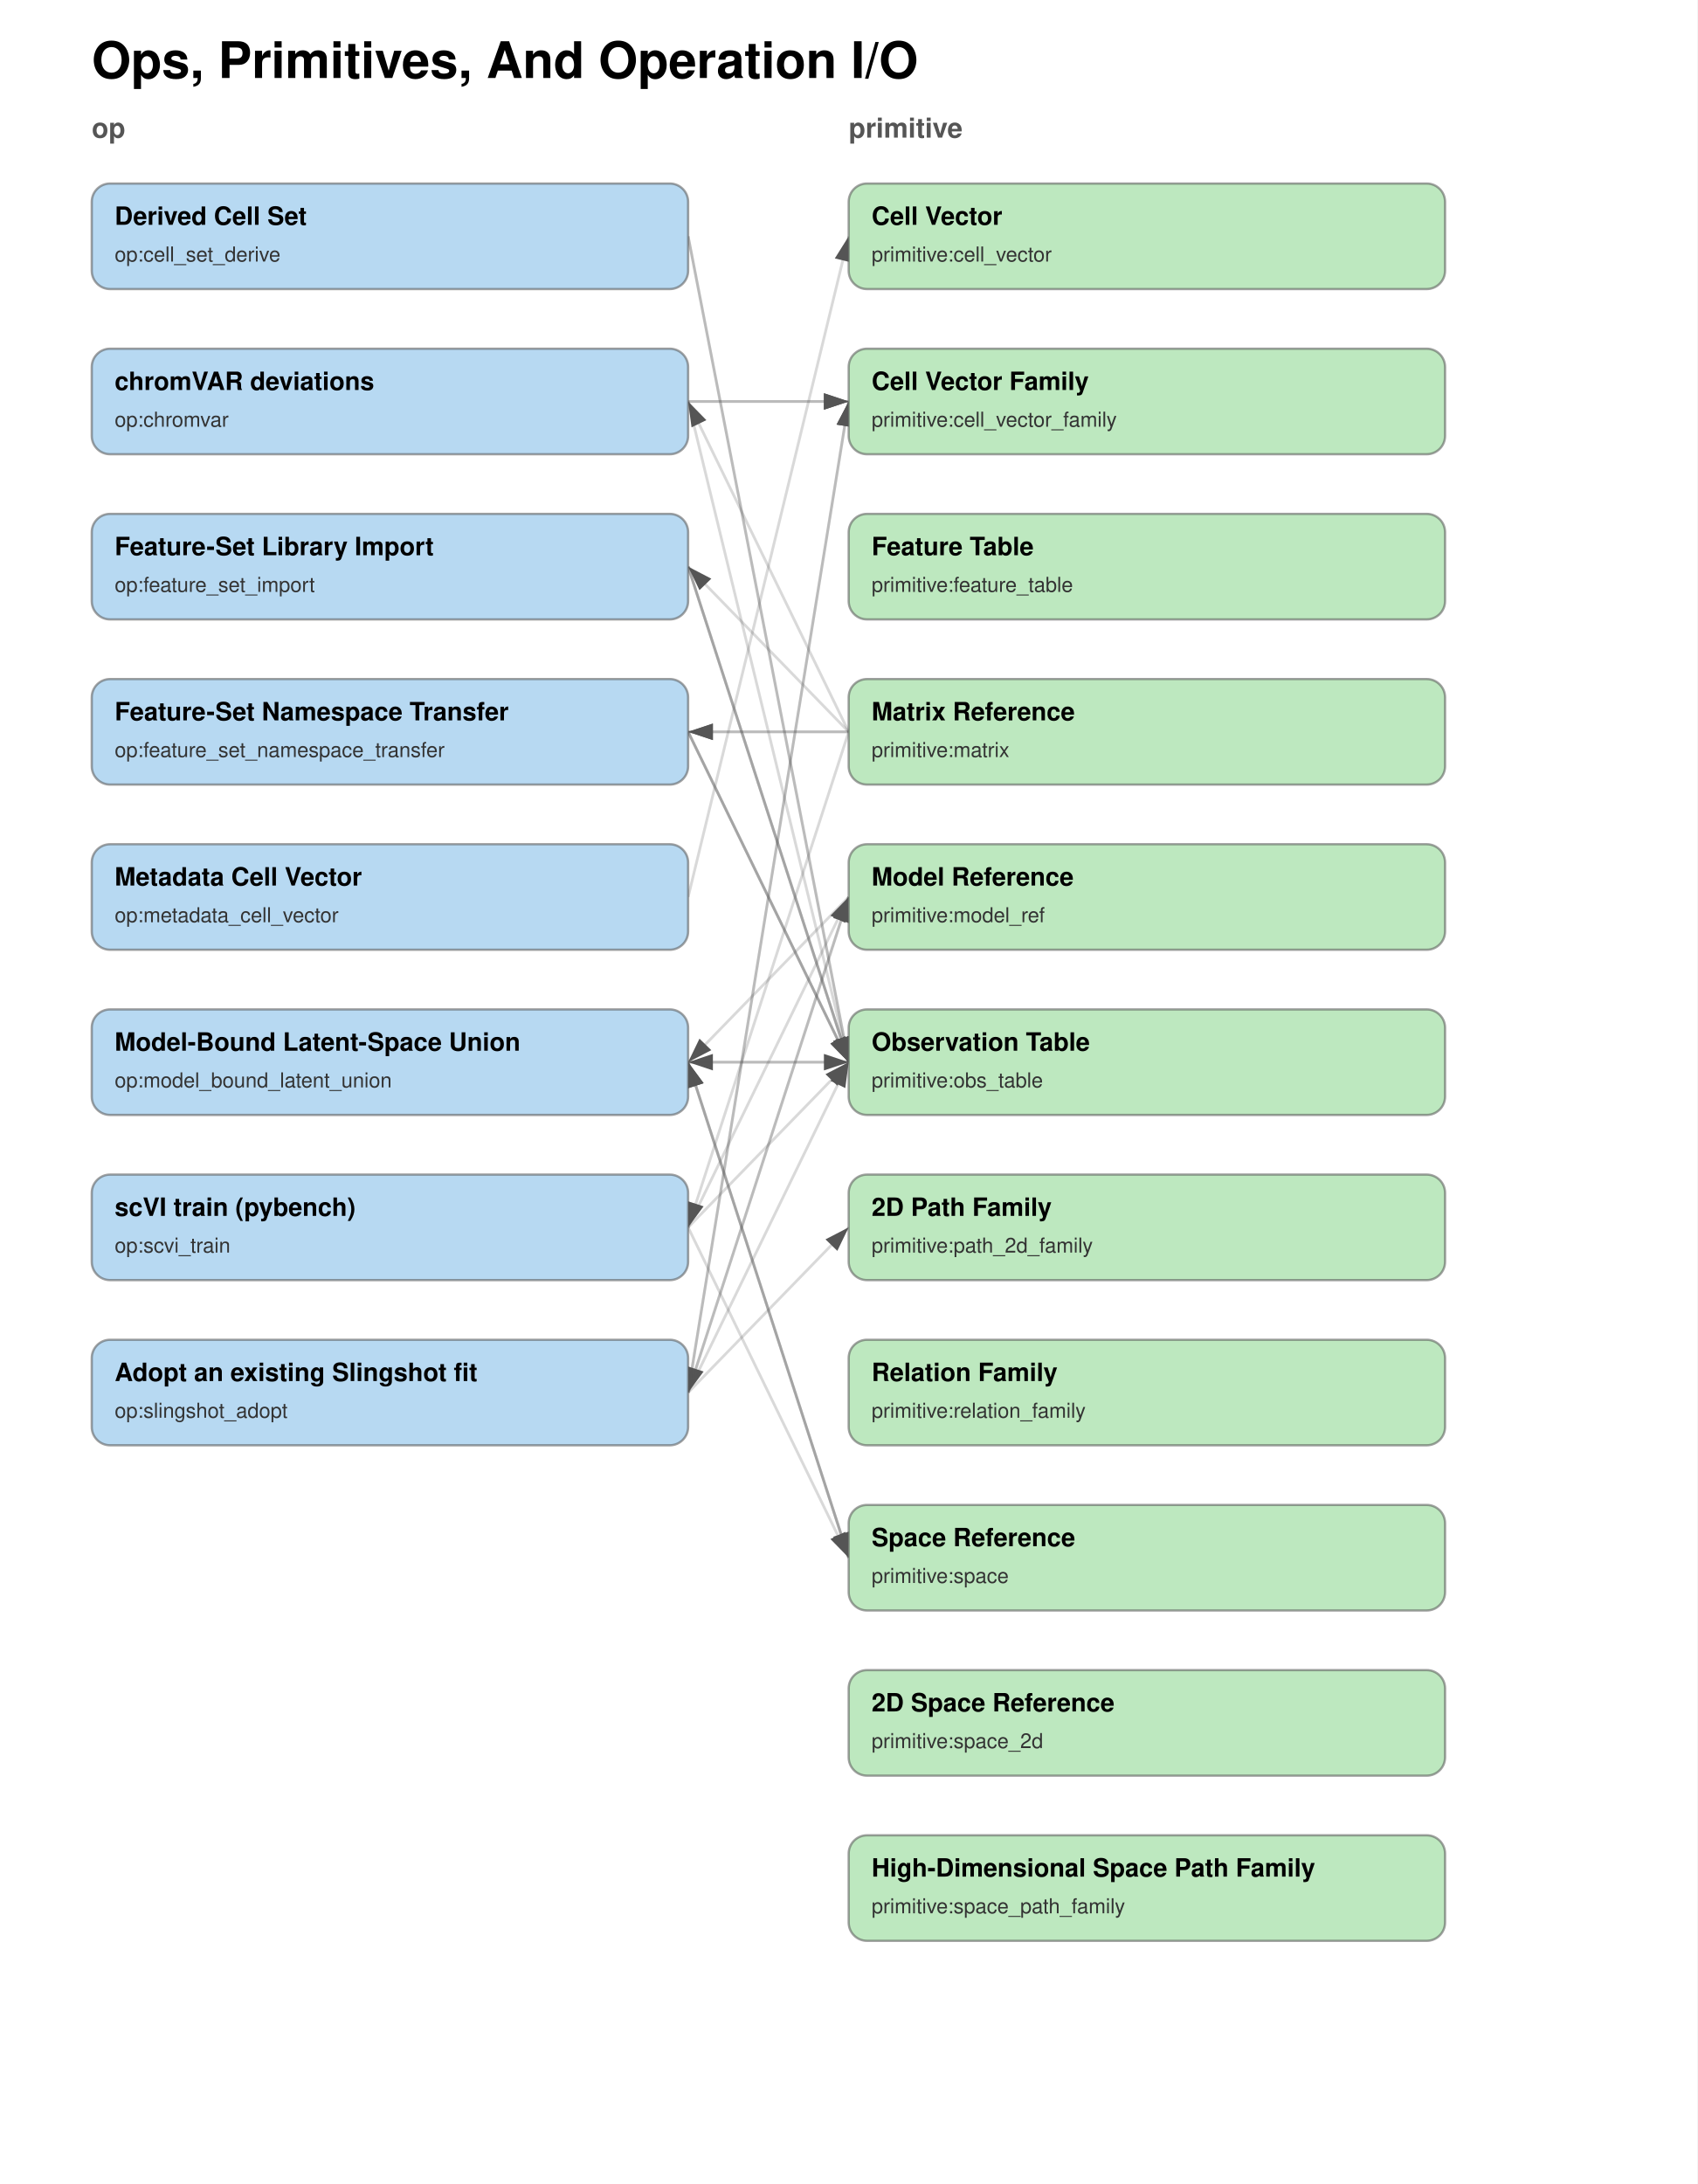
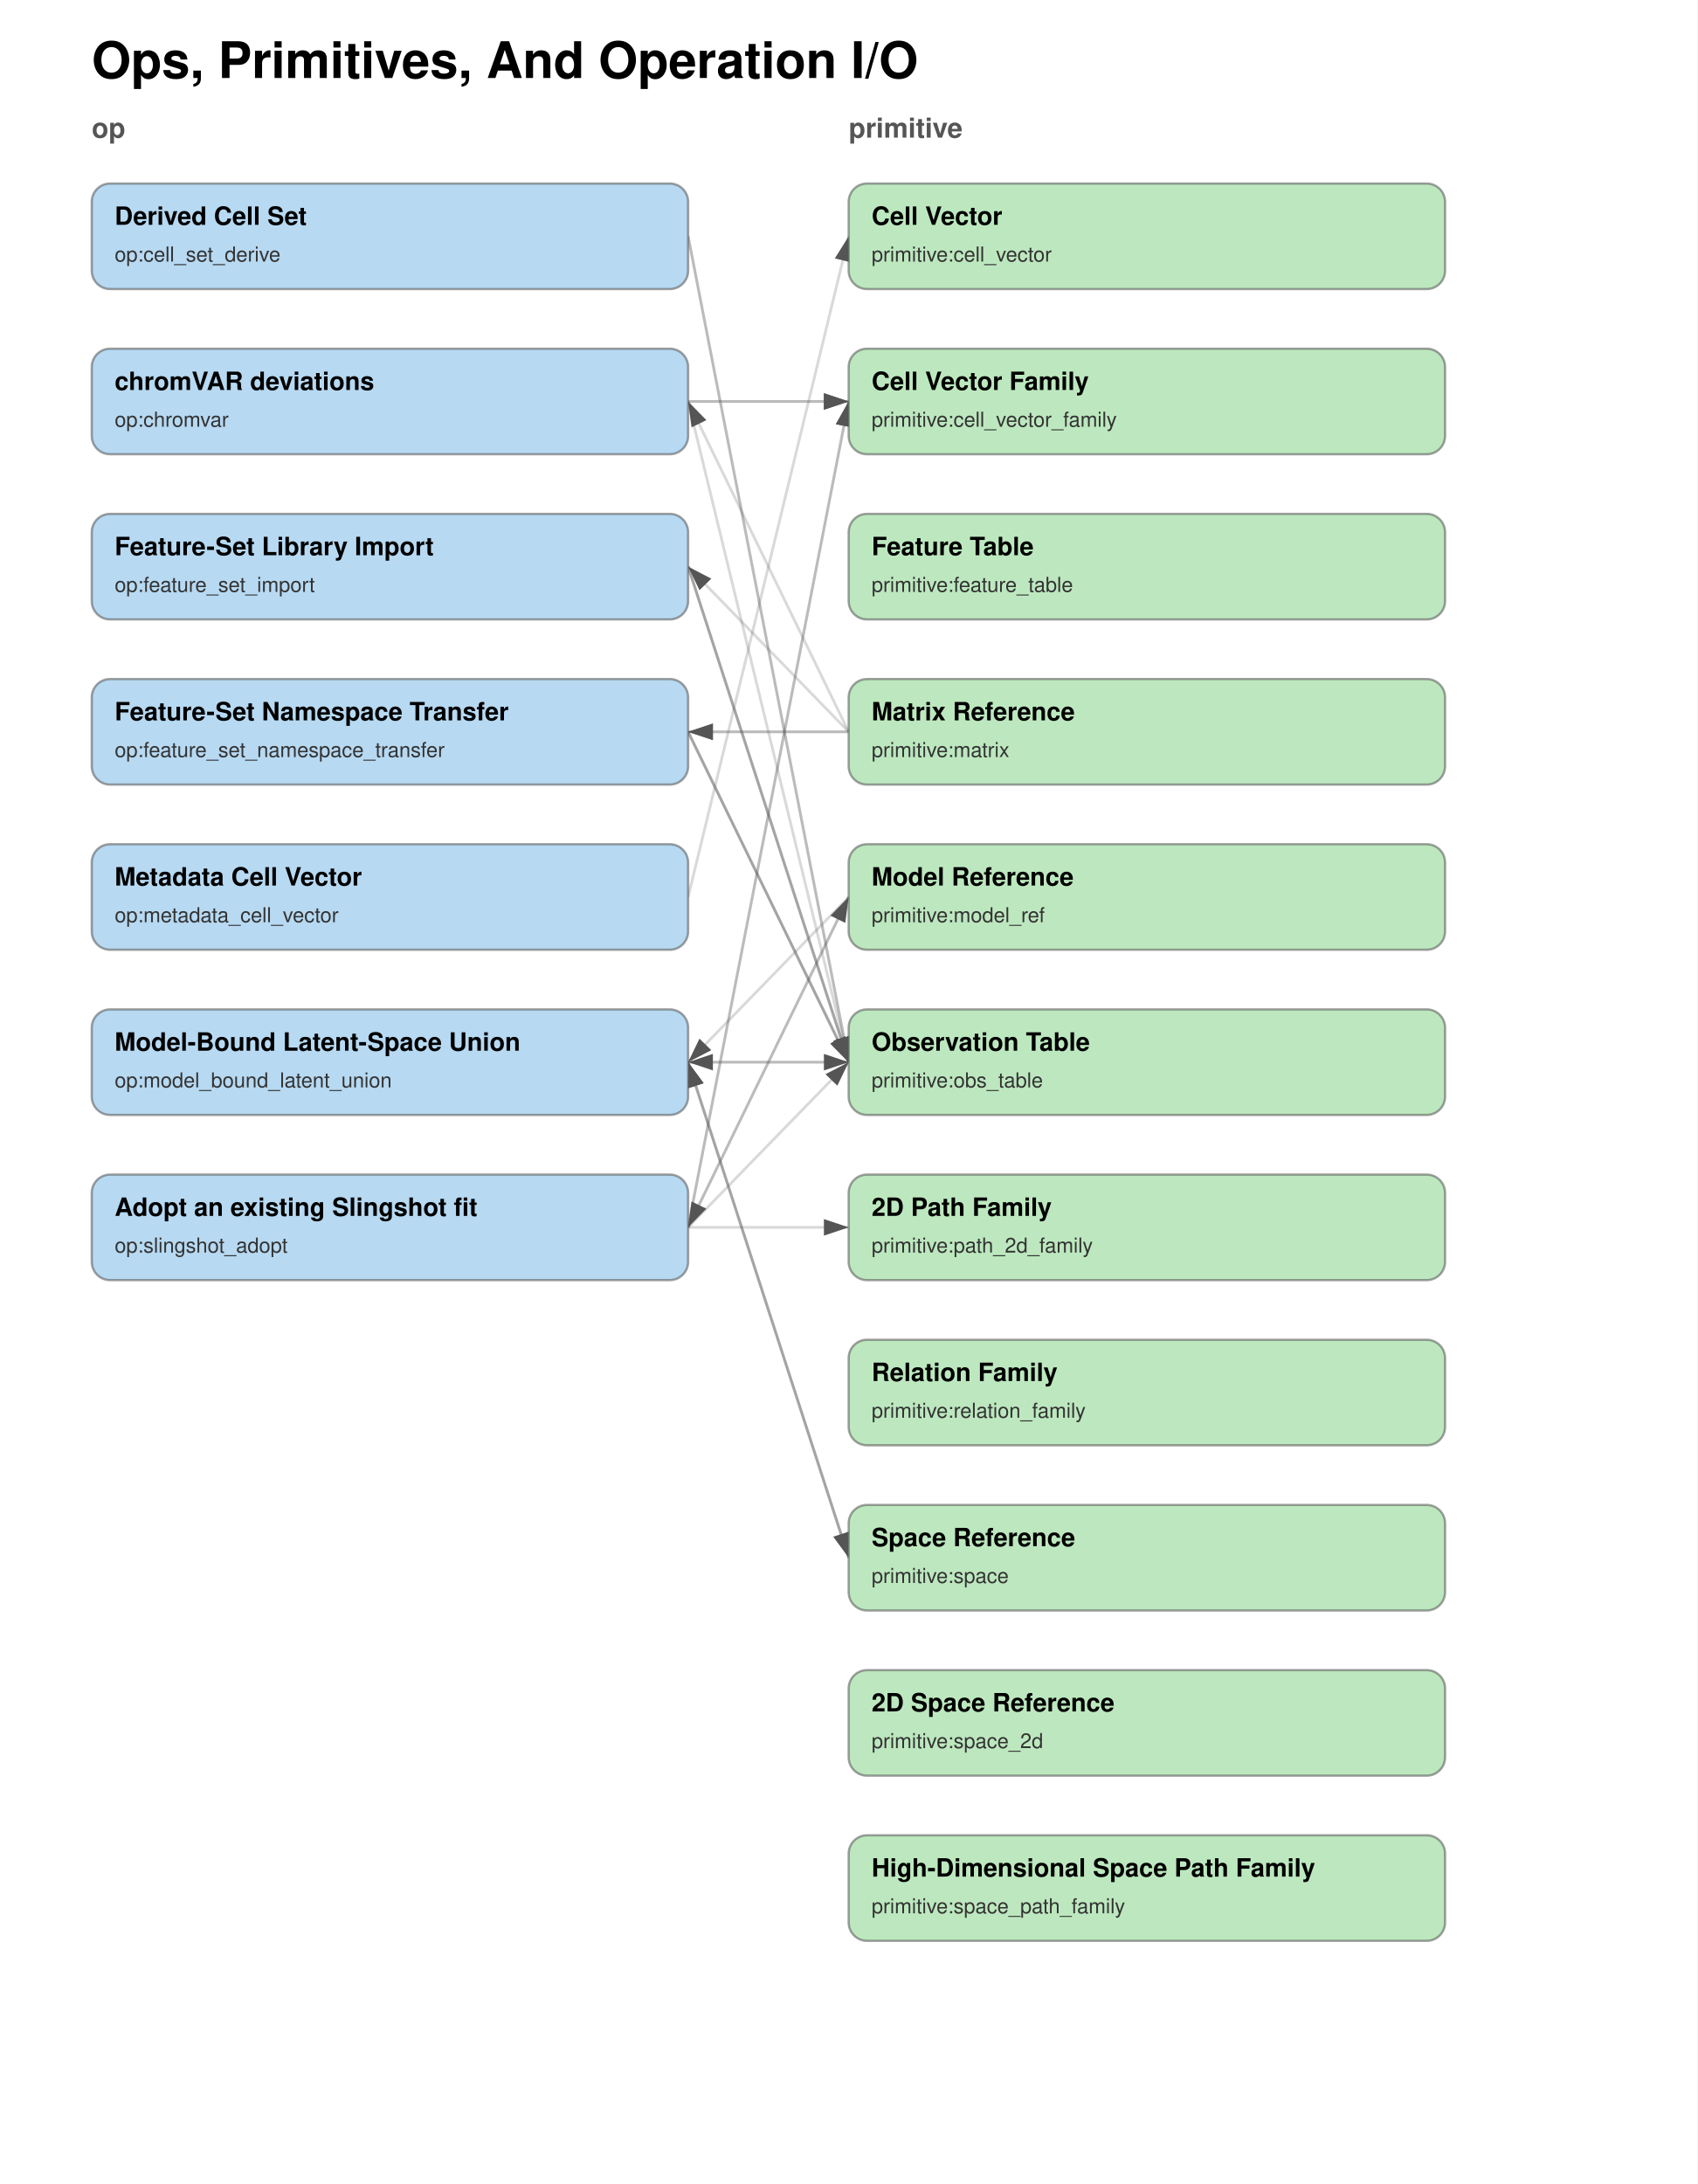
<svg xmlns="http://www.w3.org/2000/svg" width="740" height="952" viewBox="0 0 740 952">
  <rect width="100%" height="100%" fill="white" />
  <defs>
    <marker id="arrow" markerWidth="10" markerHeight="10" refX="9" refY="3" orient="auto" markerUnits="strokeWidth">
      <path d="M0,0 L0,6 L9,3 z" fill="#555" />
    </marker>
  </defs>
  <text x="40" y="34" font-family="Helvetica,Arial,sans-serif" font-size="22" font-weight="700">Ops, Primitives, And Operation I/O</text>
  <text x="40" y="60" font-family="Helvetica,Arial,sans-serif" font-size="12" font-weight="700" fill="#555">op</text>
  <text x="370" y="60" font-family="Helvetica,Arial,sans-serif" font-size="12" font-weight="700" fill="#555">primitive</text>
  <line x1="370" y1="319" x2="300" y2="175" stroke="#555" stroke-opacity="0.22" stroke-width="1.2" marker-end="url(#arrow)" />
  <line x1="370" y1="319" x2="300" y2="247" stroke="#555" stroke-opacity="0.22" stroke-width="1.2" marker-end="url(#arrow)" />
  <line x1="370" y1="319" x2="300" y2="319" stroke="#555" stroke-opacity="0.22" stroke-width="1.2" marker-end="url(#arrow)" />
  <line x1="370" y1="319" x2="300" y2="319" stroke="#555" stroke-opacity="0.22" stroke-width="1.2" marker-end="url(#arrow)" />
-   <line x1="370" y1="319" x2="300" y2="535" stroke="#555" stroke-opacity="0.22" stroke-width="1.2" marker-end="url(#arrow)" />
  <line x1="370" y1="391" x2="300" y2="463" stroke="#555" stroke-opacity="0.22" stroke-width="1.2" marker-end="url(#arrow)" />
-   <line x1="370" y1="391" x2="300" y2="607" stroke="#555" stroke-opacity="0.22" stroke-width="1.2" marker-end="url(#arrow)" />
+   <line x1="370" y1="391" x2="300" y2="535" stroke="#555" stroke-opacity="0.22" stroke-width="1.2" marker-end="url(#arrow)" />
  <line x1="370" y1="463" x2="300" y2="463" stroke="#555" stroke-opacity="0.22" stroke-width="1.2" marker-end="url(#arrow)" />
  <line x1="370" y1="679" x2="300" y2="463" stroke="#555" stroke-opacity="0.22" stroke-width="1.2" marker-end="url(#arrow)" />
  <line x1="370" y1="679" x2="300" y2="463" stroke="#555" stroke-opacity="0.22" stroke-width="1.2" marker-end="url(#arrow)" />
  <line x1="300" y1="103" x2="370" y2="463" stroke="#555" stroke-opacity="0.22" stroke-width="1.2" marker-end="url(#arrow)" />
  <line x1="300" y1="103" x2="370" y2="463" stroke="#555" stroke-opacity="0.22" stroke-width="1.2" marker-end="url(#arrow)" />
  <line x1="300" y1="175" x2="370" y2="175" stroke="#555" stroke-opacity="0.22" stroke-width="1.2" marker-end="url(#arrow)" />
  <line x1="300" y1="175" x2="370" y2="175" stroke="#555" stroke-opacity="0.22" stroke-width="1.2" marker-end="url(#arrow)" />
  <line x1="300" y1="175" x2="370" y2="463" stroke="#555" stroke-opacity="0.22" stroke-width="1.2" marker-end="url(#arrow)" />
  <line x1="300" y1="247" x2="370" y2="463" stroke="#555" stroke-opacity="0.22" stroke-width="1.2" marker-end="url(#arrow)" />
  <line x1="300" y1="247" x2="370" y2="463" stroke="#555" stroke-opacity="0.22" stroke-width="1.2" marker-end="url(#arrow)" />
  <line x1="300" y1="247" x2="370" y2="463" stroke="#555" stroke-opacity="0.22" stroke-width="1.2" marker-end="url(#arrow)" />
  <line x1="300" y1="319" x2="370" y2="463" stroke="#555" stroke-opacity="0.22" stroke-width="1.2" marker-end="url(#arrow)" />
  <line x1="300" y1="319" x2="370" y2="463" stroke="#555" stroke-opacity="0.22" stroke-width="1.2" marker-end="url(#arrow)" />
  <line x1="300" y1="319" x2="370" y2="463" stroke="#555" stroke-opacity="0.22" stroke-width="1.2" marker-end="url(#arrow)" />
  <line x1="300" y1="391" x2="370" y2="103" stroke="#555" stroke-opacity="0.22" stroke-width="1.2" marker-end="url(#arrow)" />
  <line x1="300" y1="463" x2="370" y2="463" stroke="#555" stroke-opacity="0.22" stroke-width="1.2" marker-end="url(#arrow)" />
  <line x1="300" y1="463" x2="370" y2="679" stroke="#555" stroke-opacity="0.22" stroke-width="1.2" marker-end="url(#arrow)" />
+   <line x1="300" y1="535" x2="370" y2="175" stroke="#555" stroke-opacity="0.22" stroke-width="1.2" marker-end="url(#arrow)" />
+   <line x1="300" y1="535" x2="370" y2="175" stroke="#555" stroke-opacity="0.22" stroke-width="1.2" marker-end="url(#arrow)" />
  <line x1="300" y1="535" x2="370" y2="391" stroke="#555" stroke-opacity="0.22" stroke-width="1.2" marker-end="url(#arrow)" />
  <line x1="300" y1="535" x2="370" y2="463" stroke="#555" stroke-opacity="0.22" stroke-width="1.2" marker-end="url(#arrow)" />
-   <line x1="300" y1="535" x2="370" y2="679" stroke="#555" stroke-opacity="0.22" stroke-width="1.2" marker-end="url(#arrow)" />
-   <line x1="300" y1="607" x2="370" y2="175" stroke="#555" stroke-opacity="0.22" stroke-width="1.2" marker-end="url(#arrow)" />
-   <line x1="300" y1="607" x2="370" y2="175" stroke="#555" stroke-opacity="0.22" stroke-width="1.2" marker-end="url(#arrow)" />
-   <line x1="300" y1="607" x2="370" y2="391" stroke="#555" stroke-opacity="0.22" stroke-width="1.2" marker-end="url(#arrow)" />
-   <line x1="300" y1="607" x2="370" y2="463" stroke="#555" stroke-opacity="0.22" stroke-width="1.2" marker-end="url(#arrow)" />
-   <line x1="300" y1="607" x2="370" y2="535" stroke="#555" stroke-opacity="0.22" stroke-width="1.2" marker-end="url(#arrow)" />
+   <line x1="300" y1="535" x2="370" y2="535" stroke="#555" stroke-opacity="0.22" stroke-width="1.2" marker-end="url(#arrow)" />
  <g>
    <rect x="40" y="80" width="260" height="46" rx="8" fill="#b7d9f2" stroke="#555" stroke-opacity="0.55" />
    <text x="50" y="98" font-family="Helvetica,Arial,sans-serif" font-size="11" font-weight="700">Derived Cell Set</text>
    <text x="50" y="114" font-family="Helvetica,Arial,sans-serif" font-size="9" fill="#333">op:cell_set_derive</text>
  </g>
  <g>
    <rect x="40" y="152" width="260" height="46" rx="8" fill="#b7d9f2" stroke="#555" stroke-opacity="0.55" />
    <text x="50" y="170" font-family="Helvetica,Arial,sans-serif" font-size="11" font-weight="700">chromVAR deviations</text>
    <text x="50" y="186" font-family="Helvetica,Arial,sans-serif" font-size="9" fill="#333">op:chromvar</text>
  </g>
  <g>
    <rect x="40" y="224" width="260" height="46" rx="8" fill="#b7d9f2" stroke="#555" stroke-opacity="0.55" />
    <text x="50" y="242" font-family="Helvetica,Arial,sans-serif" font-size="11" font-weight="700">Feature-Set Library Import</text>
    <text x="50" y="258" font-family="Helvetica,Arial,sans-serif" font-size="9" fill="#333">op:feature_set_import</text>
  </g>
  <g>
    <rect x="40" y="296" width="260" height="46" rx="8" fill="#b7d9f2" stroke="#555" stroke-opacity="0.55" />
    <text x="50" y="314" font-family="Helvetica,Arial,sans-serif" font-size="11" font-weight="700">Feature-Set Namespace Transfer</text>
    <text x="50" y="330" font-family="Helvetica,Arial,sans-serif" font-size="9" fill="#333">op:feature_set_namespace_transfer</text>
  </g>
  <g>
    <rect x="40" y="368" width="260" height="46" rx="8" fill="#b7d9f2" stroke="#555" stroke-opacity="0.55" />
    <text x="50" y="386" font-family="Helvetica,Arial,sans-serif" font-size="11" font-weight="700">Metadata Cell Vector</text>
    <text x="50" y="402" font-family="Helvetica,Arial,sans-serif" font-size="9" fill="#333">op:metadata_cell_vector</text>
  </g>
  <g>
    <rect x="40" y="440" width="260" height="46" rx="8" fill="#b7d9f2" stroke="#555" stroke-opacity="0.55" />
    <text x="50" y="458" font-family="Helvetica,Arial,sans-serif" font-size="11" font-weight="700">Model-Bound Latent-Space Union</text>
    <text x="50" y="474" font-family="Helvetica,Arial,sans-serif" font-size="9" fill="#333">op:model_bound_latent_union</text>
  </g>
  <g>
    <rect x="40" y="512" width="260" height="46" rx="8" fill="#b7d9f2" stroke="#555" stroke-opacity="0.55" />
-     <text x="50" y="530" font-family="Helvetica,Arial,sans-serif" font-size="11" font-weight="700">scVI train (pybench)</text>
-     <text x="50" y="546" font-family="Helvetica,Arial,sans-serif" font-size="9" fill="#333">op:scvi_train</text>
-   </g>
-   <g>
-     <rect x="40" y="584" width="260" height="46" rx="8" fill="#b7d9f2" stroke="#555" stroke-opacity="0.55" />
-     <text x="50" y="602" font-family="Helvetica,Arial,sans-serif" font-size="11" font-weight="700">Adopt an existing Slingshot fit</text>
-     <text x="50" y="618" font-family="Helvetica,Arial,sans-serif" font-size="9" fill="#333">op:slingshot_adopt</text>
+     <text x="50" y="530" font-family="Helvetica,Arial,sans-serif" font-size="11" font-weight="700">Adopt an existing Slingshot fit</text>
+     <text x="50" y="546" font-family="Helvetica,Arial,sans-serif" font-size="9" fill="#333">op:slingshot_adopt</text>
  </g>
  <g>
    <rect x="370" y="80" width="260" height="46" rx="8" fill="#bde8bf" stroke="#555" stroke-opacity="0.55" />
    <text x="380" y="98" font-family="Helvetica,Arial,sans-serif" font-size="11" font-weight="700">Cell Vector</text>
    <text x="380" y="114" font-family="Helvetica,Arial,sans-serif" font-size="9" fill="#333">primitive:cell_vector</text>
  </g>
  <g>
    <rect x="370" y="152" width="260" height="46" rx="8" fill="#bde8bf" stroke="#555" stroke-opacity="0.55" />
    <text x="380" y="170" font-family="Helvetica,Arial,sans-serif" font-size="11" font-weight="700">Cell Vector Family</text>
    <text x="380" y="186" font-family="Helvetica,Arial,sans-serif" font-size="9" fill="#333">primitive:cell_vector_family</text>
  </g>
  <g>
    <rect x="370" y="224" width="260" height="46" rx="8" fill="#bde8bf" stroke="#555" stroke-opacity="0.55" />
    <text x="380" y="242" font-family="Helvetica,Arial,sans-serif" font-size="11" font-weight="700">Feature Table</text>
    <text x="380" y="258" font-family="Helvetica,Arial,sans-serif" font-size="9" fill="#333">primitive:feature_table</text>
  </g>
  <g>
    <rect x="370" y="296" width="260" height="46" rx="8" fill="#bde8bf" stroke="#555" stroke-opacity="0.55" />
    <text x="380" y="314" font-family="Helvetica,Arial,sans-serif" font-size="11" font-weight="700">Matrix Reference</text>
    <text x="380" y="330" font-family="Helvetica,Arial,sans-serif" font-size="9" fill="#333">primitive:matrix</text>
  </g>
  <g>
    <rect x="370" y="368" width="260" height="46" rx="8" fill="#bde8bf" stroke="#555" stroke-opacity="0.55" />
    <text x="380" y="386" font-family="Helvetica,Arial,sans-serif" font-size="11" font-weight="700">Model Reference</text>
    <text x="380" y="402" font-family="Helvetica,Arial,sans-serif" font-size="9" fill="#333">primitive:model_ref</text>
  </g>
  <g>
    <rect x="370" y="440" width="260" height="46" rx="8" fill="#bde8bf" stroke="#555" stroke-opacity="0.55" />
    <text x="380" y="458" font-family="Helvetica,Arial,sans-serif" font-size="11" font-weight="700">Observation Table</text>
    <text x="380" y="474" font-family="Helvetica,Arial,sans-serif" font-size="9" fill="#333">primitive:obs_table</text>
  </g>
  <g>
    <rect x="370" y="512" width="260" height="46" rx="8" fill="#bde8bf" stroke="#555" stroke-opacity="0.55" />
    <text x="380" y="530" font-family="Helvetica,Arial,sans-serif" font-size="11" font-weight="700">2D Path Family</text>
    <text x="380" y="546" font-family="Helvetica,Arial,sans-serif" font-size="9" fill="#333">primitive:path_2d_family</text>
  </g>
  <g>
    <rect x="370" y="584" width="260" height="46" rx="8" fill="#bde8bf" stroke="#555" stroke-opacity="0.55" />
    <text x="380" y="602" font-family="Helvetica,Arial,sans-serif" font-size="11" font-weight="700">Relation Family</text>
    <text x="380" y="618" font-family="Helvetica,Arial,sans-serif" font-size="9" fill="#333">primitive:relation_family</text>
  </g>
  <g>
    <rect x="370" y="656" width="260" height="46" rx="8" fill="#bde8bf" stroke="#555" stroke-opacity="0.55" />
    <text x="380" y="674" font-family="Helvetica,Arial,sans-serif" font-size="11" font-weight="700">Space Reference</text>
    <text x="380" y="690" font-family="Helvetica,Arial,sans-serif" font-size="9" fill="#333">primitive:space</text>
  </g>
  <g>
    <rect x="370" y="728" width="260" height="46" rx="8" fill="#bde8bf" stroke="#555" stroke-opacity="0.55" />
    <text x="380" y="746" font-family="Helvetica,Arial,sans-serif" font-size="11" font-weight="700">2D Space Reference</text>
    <text x="380" y="762" font-family="Helvetica,Arial,sans-serif" font-size="9" fill="#333">primitive:space_2d</text>
  </g>
  <g>
    <rect x="370" y="800" width="260" height="46" rx="8" fill="#bde8bf" stroke="#555" stroke-opacity="0.55" />
    <text x="380" y="818" font-family="Helvetica,Arial,sans-serif" font-size="11" font-weight="700">High-Dimensional Space Path Family</text>
    <text x="380" y="834" font-family="Helvetica,Arial,sans-serif" font-size="9" fill="#333">primitive:space_path_family</text>
  </g>
</svg>
